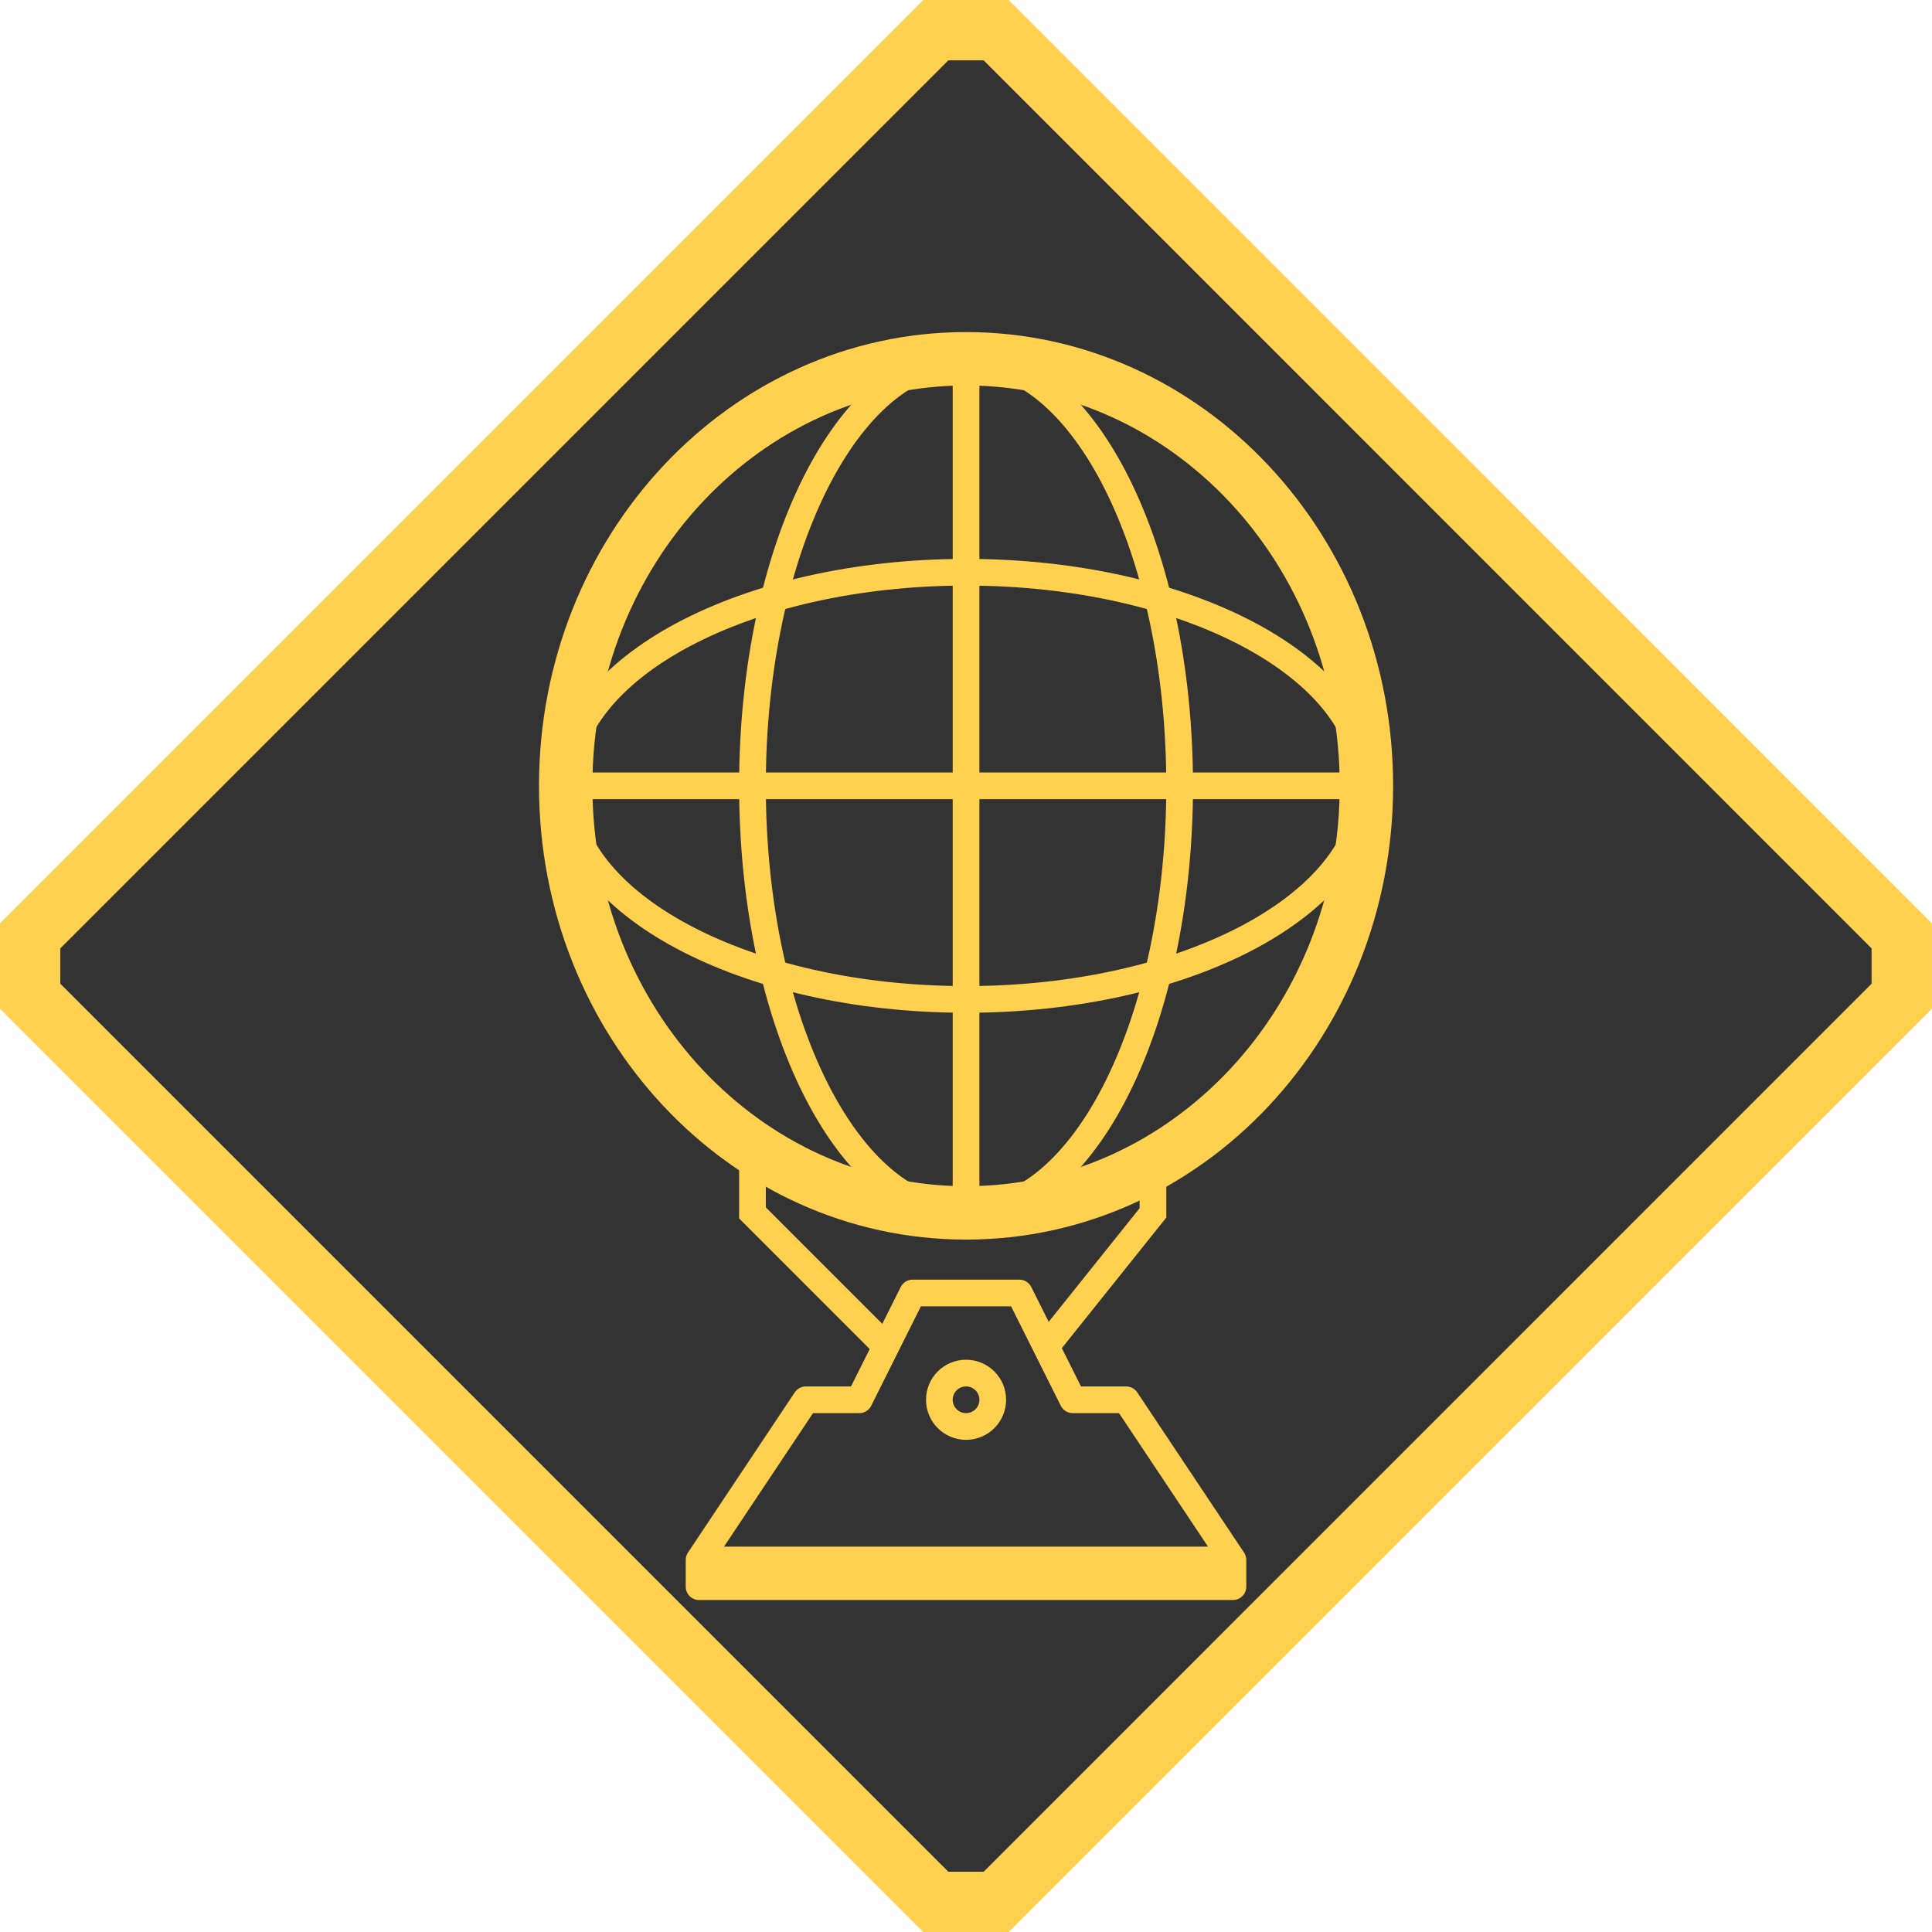
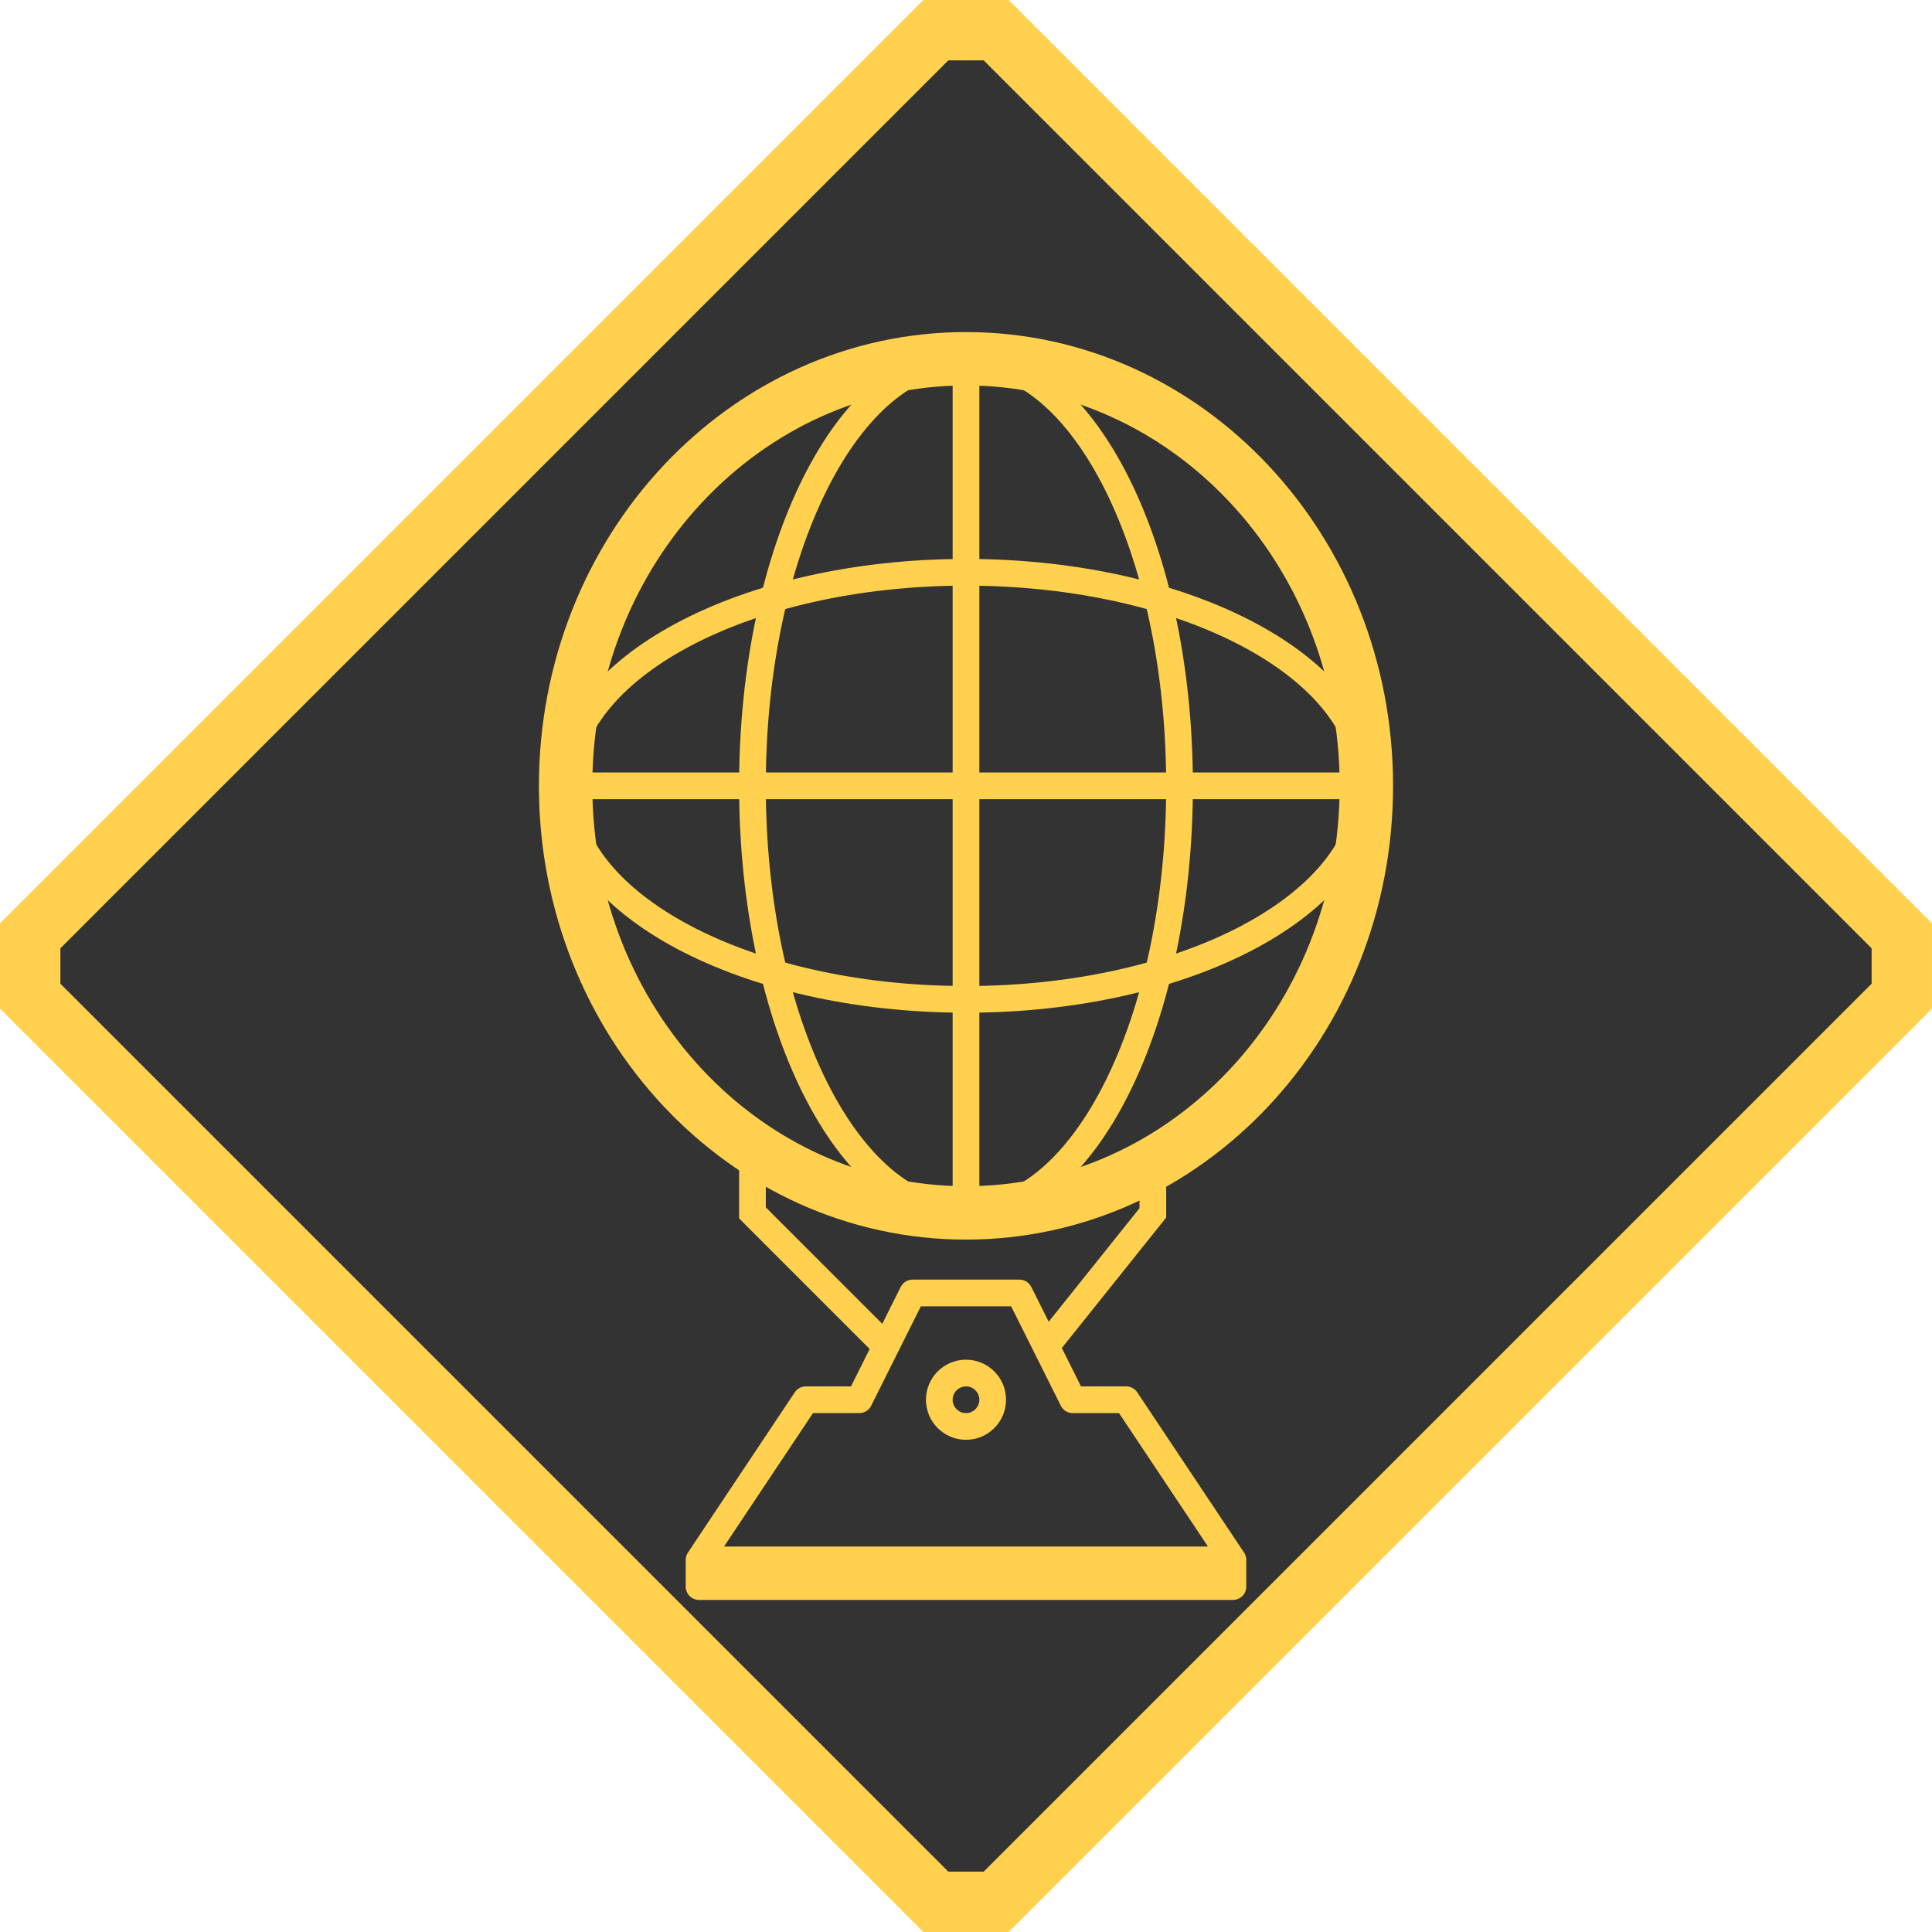
- <svg xmlns="http://www.w3.org/2000/svg" width="64" height="64" viewBox="0 0 16.933 16.933" version="1.1" id="svg8">
+ <svg xmlns="http://www.w3.org/2000/svg" width="512" height="512" viewBox="0 0 135.467 135.467" version="1.1" id="svg8">
  <defs id="defs2" />
-   <g id="layer1" transform="translate(0,-280.0666)">
-     <path style="fill:#333333;fill-opacity:1;stroke:#ffd14e;stroke-width:0.529;stroke-linecap:butt;stroke-linejoin:miter;stroke-miterlimit:4;stroke-dasharray:none;stroke-opacity:1" d="m 8.202,280.331 h 0.529 l 7.937,7.938 v 0.529 l -7.937,7.938 -0.529,-10e-6 -7.938,-7.938 v -0.529 z" id="path867" />
-     <ellipse style="fill:none;fill-opacity:1;stroke:#ffd14e;stroke-width:0.468;stroke-linecap:round;stroke-linejoin:bevel;stroke-miterlimit:4;stroke-dasharray:none;stroke-opacity:1" id="path5100" cx="8.467" cy="286.954" ry="3.743" rx="3.509" />
-     <ellipse style="fill:none;fill-opacity:1;stroke:#ffd14e;stroke-width:0.234;stroke-linecap:round;stroke-linejoin:bevel;stroke-miterlimit:4;stroke-dasharray:none;stroke-opacity:1" id="path5102" cx="8.467" cy="286.954" rx="1.872" ry="3.743" />
-     <path style="fill:none;stroke:#ffd14e;stroke-width:0.234px;stroke-linecap:butt;stroke-linejoin:miter;stroke-opacity:1" d="m 8.467,283.211 v 7.486" id="path5104" />
-     <path style="fill:none;stroke:#ffd14e;stroke-width:0.234px;stroke-linecap:butt;stroke-linejoin:miter;stroke-opacity:1" d="m 6.595,290.229 v 0.468 l 1.17,1.17" id="path5106" />
-     <path style="fill:none;stroke:#ffd14e;stroke-width:0.234px;stroke-linecap:butt;stroke-linejoin:miter;stroke-opacity:1" d="m 9.169,291.867 0.936,-1.17 v -0.468" id="path5108" />
-     <circle style="fill:none;fill-opacity:1;stroke:#ffd14e;stroke-width:0.234;stroke-linecap:round;stroke-linejoin:bevel;stroke-miterlimit:4;stroke-dasharray:none;stroke-opacity:1" id="path5112" cx="8.467" cy="292.335" r="0.234" />
-     <path style="fill:none;stroke:#ffd14e;stroke-width:0.234px;stroke-linecap:butt;stroke-linejoin:round;stroke-opacity:1" d="M 7.999,291.399 7.531,292.335 H 7.063 l -0.936,1.404 h 4.679 v 0.234 H 6.127 v -0.234 H 10.806 L 9.87,292.335 H 9.402 l -0.468,-0.936 z" id="path5114" />
-     <ellipse style="fill:none;fill-opacity:1;stroke:#ffd14e;stroke-width:0.234;stroke-linecap:round;stroke-linejoin:round;stroke-miterlimit:4;stroke-dasharray:none;stroke-opacity:1" id="path5118" cx="8.467" cy="286.954" rx="3.509" ry="1.872" />
-     <path style="fill:none;stroke:#ffd14e;stroke-width:0.234px;stroke-linecap:butt;stroke-linejoin:miter;stroke-opacity:1" d="M 4.957,286.954 H 11.976" id="path5120" />
+   <g id="layer1" transform="translate(0,-161.5332)">
+     <path style="fill:#333333;fill-opacity:1;stroke:#ffd14e;stroke-width:4.233;stroke-linecap:butt;stroke-linejoin:miter;stroke-miterlimit:4;stroke-dasharray:none;stroke-opacity:1" d="m 65.617,163.65 h 4.233 l 63.5,63.5 v 4.233 l -63.5,63.5 -4.233,-8e-5 -63.5,-63.5 v -4.233 z" id="path867" />
+     <ellipse style="fill:none;fill-opacity:1;stroke:#ffd14e;stroke-width:3.743;stroke-linecap:round;stroke-linejoin:bevel;stroke-miterlimit:4;stroke-dasharray:none;stroke-opacity:1" id="path5100" cx="67.733" cy="216.634" ry="29.945" rx="28.074" />
+     <ellipse style="fill:none;fill-opacity:1;stroke:#ffd14e;stroke-width:1.872;stroke-linecap:round;stroke-linejoin:bevel;stroke-miterlimit:4;stroke-dasharray:none;stroke-opacity:1" id="path5102" cx="67.733" cy="216.634" rx="14.973" ry="29.945" />
+     <path style="fill:none;stroke:#ffd14e;stroke-width:1.872px;stroke-linecap:butt;stroke-linejoin:miter;stroke-opacity:1" d="m 67.733,186.688 v 59.891" id="path5104" />
+     <path style="fill:none;stroke:#ffd14e;stroke-width:1.872px;stroke-linecap:butt;stroke-linejoin:miter;stroke-opacity:1" d="m 52.761,242.835 v 3.743 l 9.358,9.358" id="path5106" />
+     <path style="fill:none;stroke:#ffd14e;stroke-width:1.872px;stroke-linecap:butt;stroke-linejoin:miter;stroke-opacity:1" d="m 73.348,255.936 7.486,-9.358 v -3.743" id="path5108" />
+     <circle style="fill:none;fill-opacity:1;stroke:#ffd14e;stroke-width:1.872;stroke-linecap:round;stroke-linejoin:bevel;stroke-miterlimit:4;stroke-dasharray:none;stroke-opacity:1" id="path5112" cx="67.733" cy="259.68" r="1.872" />
+     <path style="fill:none;stroke:#ffd14e;stroke-width:1.872px;stroke-linecap:butt;stroke-linejoin:round;stroke-opacity:1" d="m 63.99,252.193 -3.743,7.487 h -3.743 l -7.486,11.229 h 37.432 v 1.872 H 49.017 v -1.872 h 37.432 l -7.486,-11.229 h -3.743 l -3.743,-7.487 z" id="path5114" />
+     <ellipse style="fill:none;fill-opacity:1;stroke:#ffd14e;stroke-width:1.872;stroke-linecap:round;stroke-linejoin:round;stroke-miterlimit:4;stroke-dasharray:none;stroke-opacity:1" id="path5118" cx="67.733" cy="216.634" rx="28.074" ry="14.973" />
+     <path style="fill:none;stroke:#ffd14e;stroke-width:1.872px;stroke-linecap:butt;stroke-linejoin:miter;stroke-opacity:1" d="M 39.66,216.633 H 95.807" id="path5120" />
  </g>
</svg>
